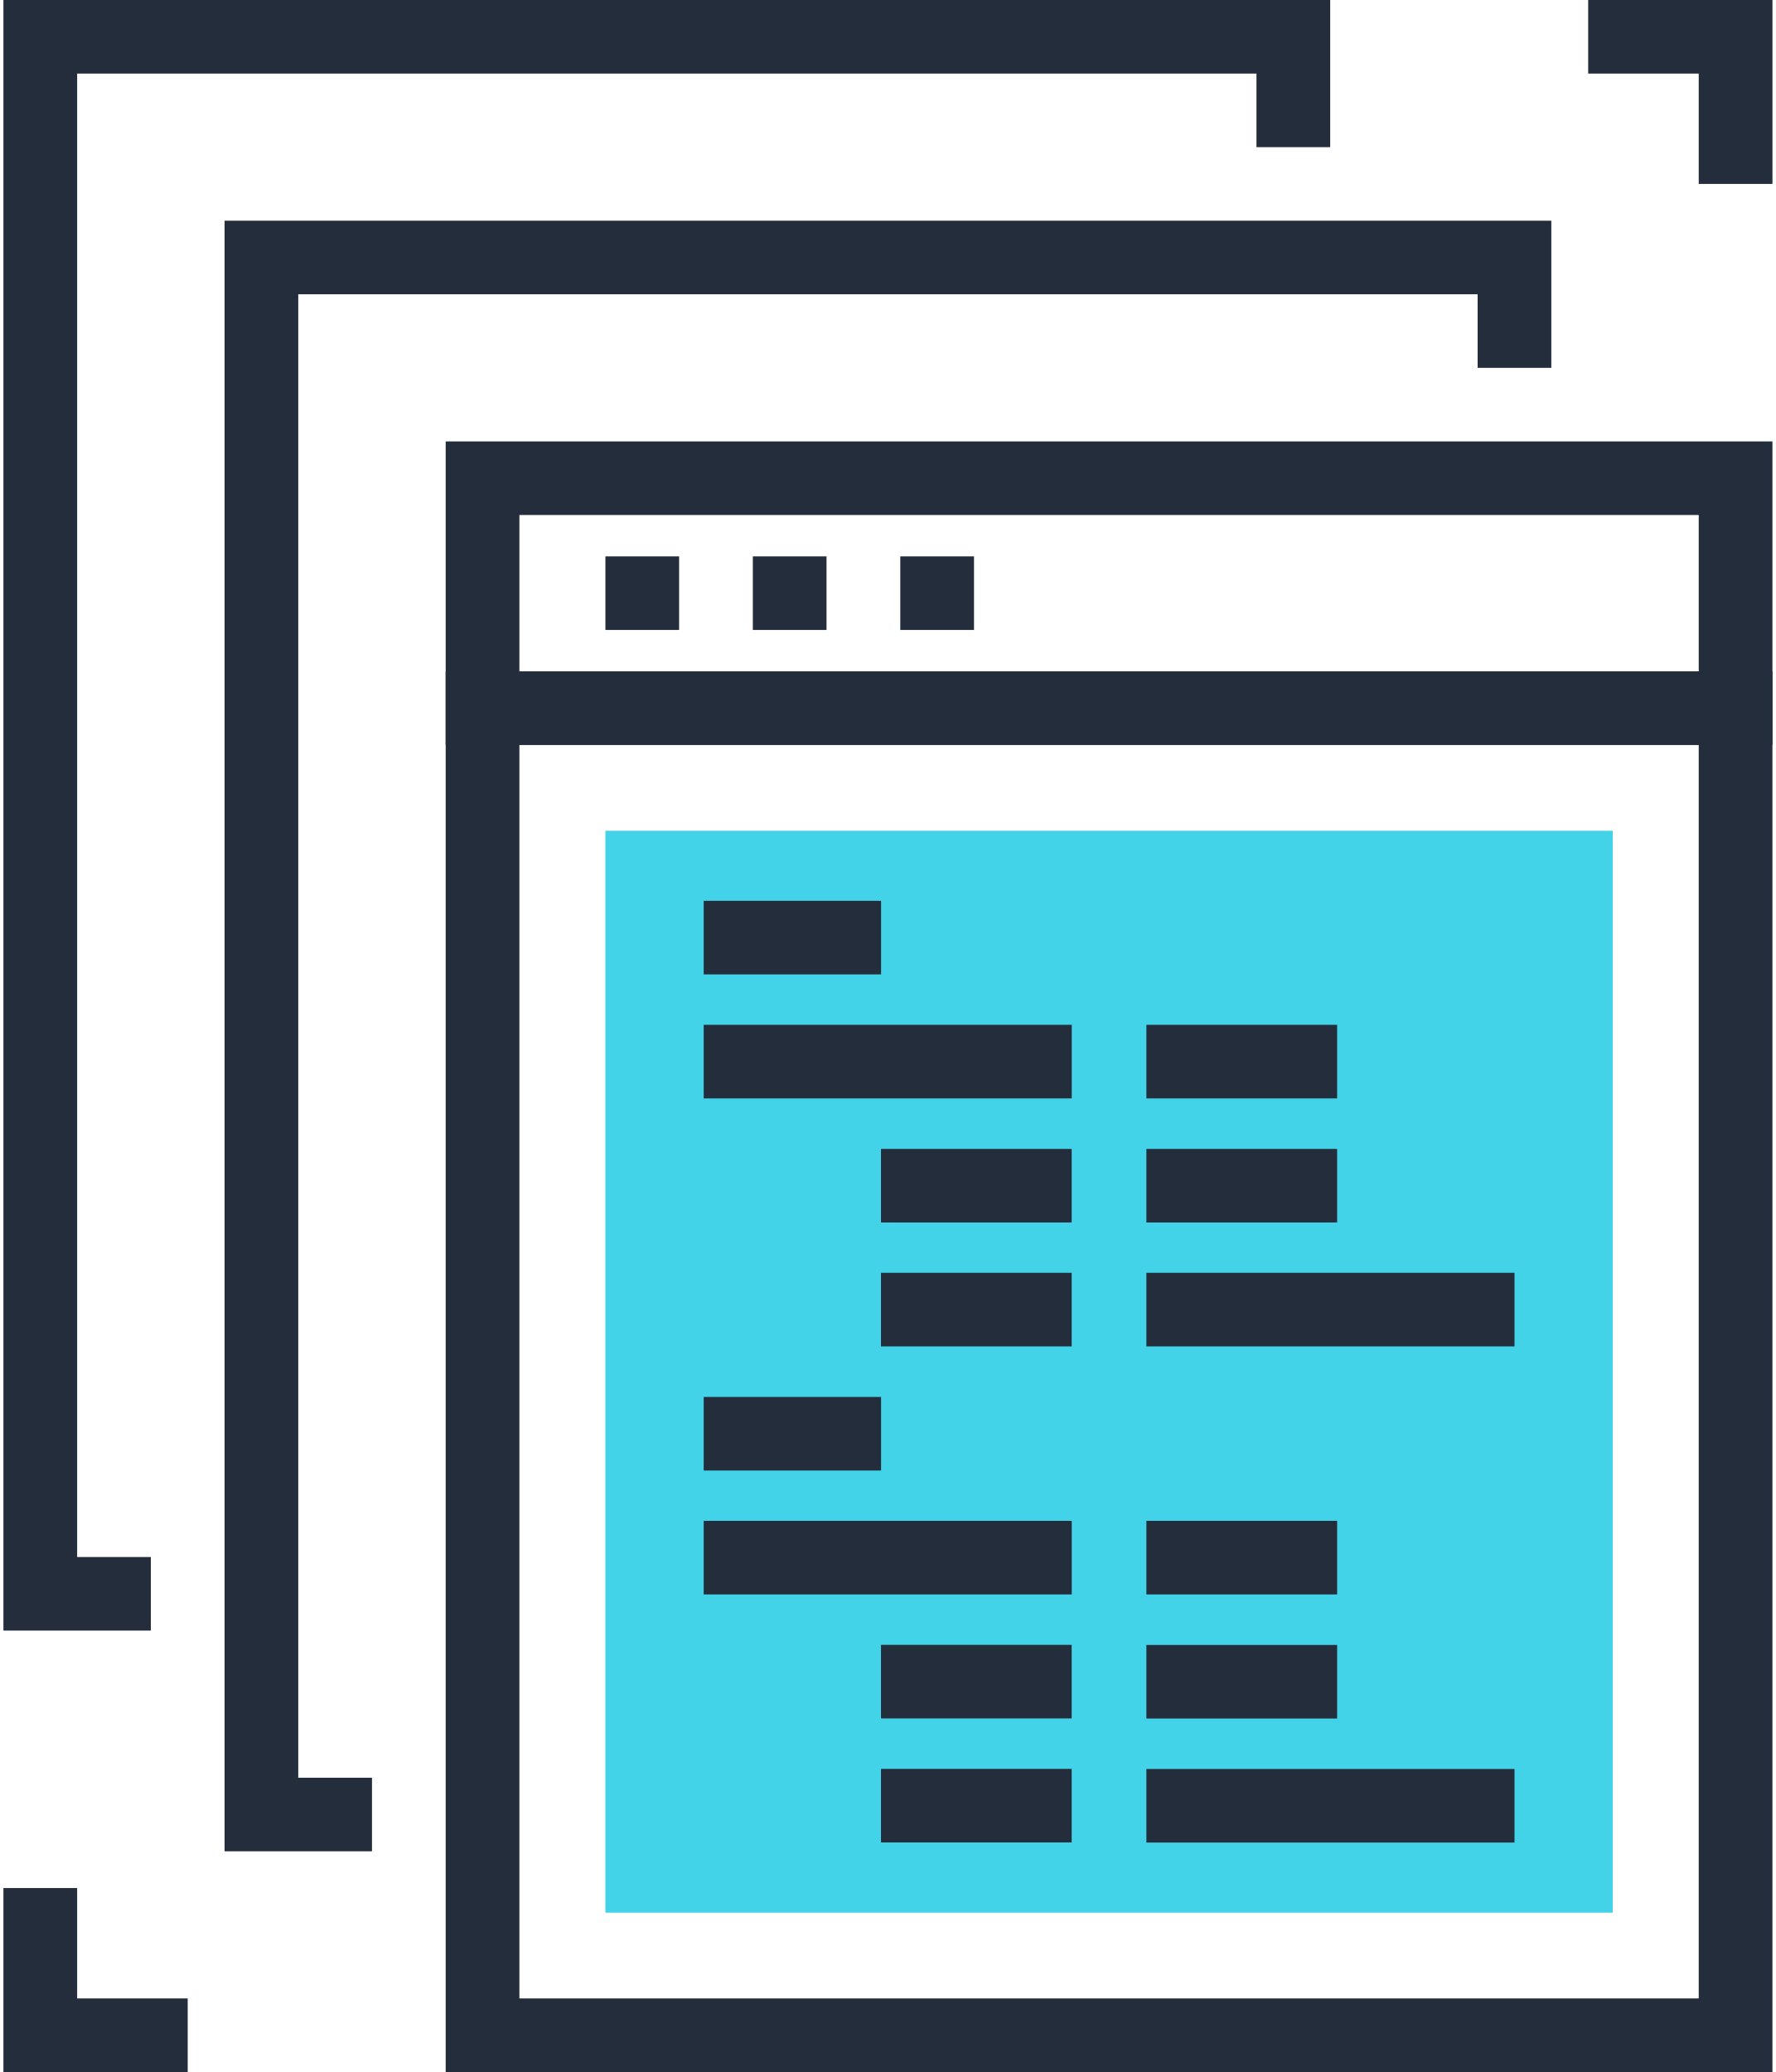
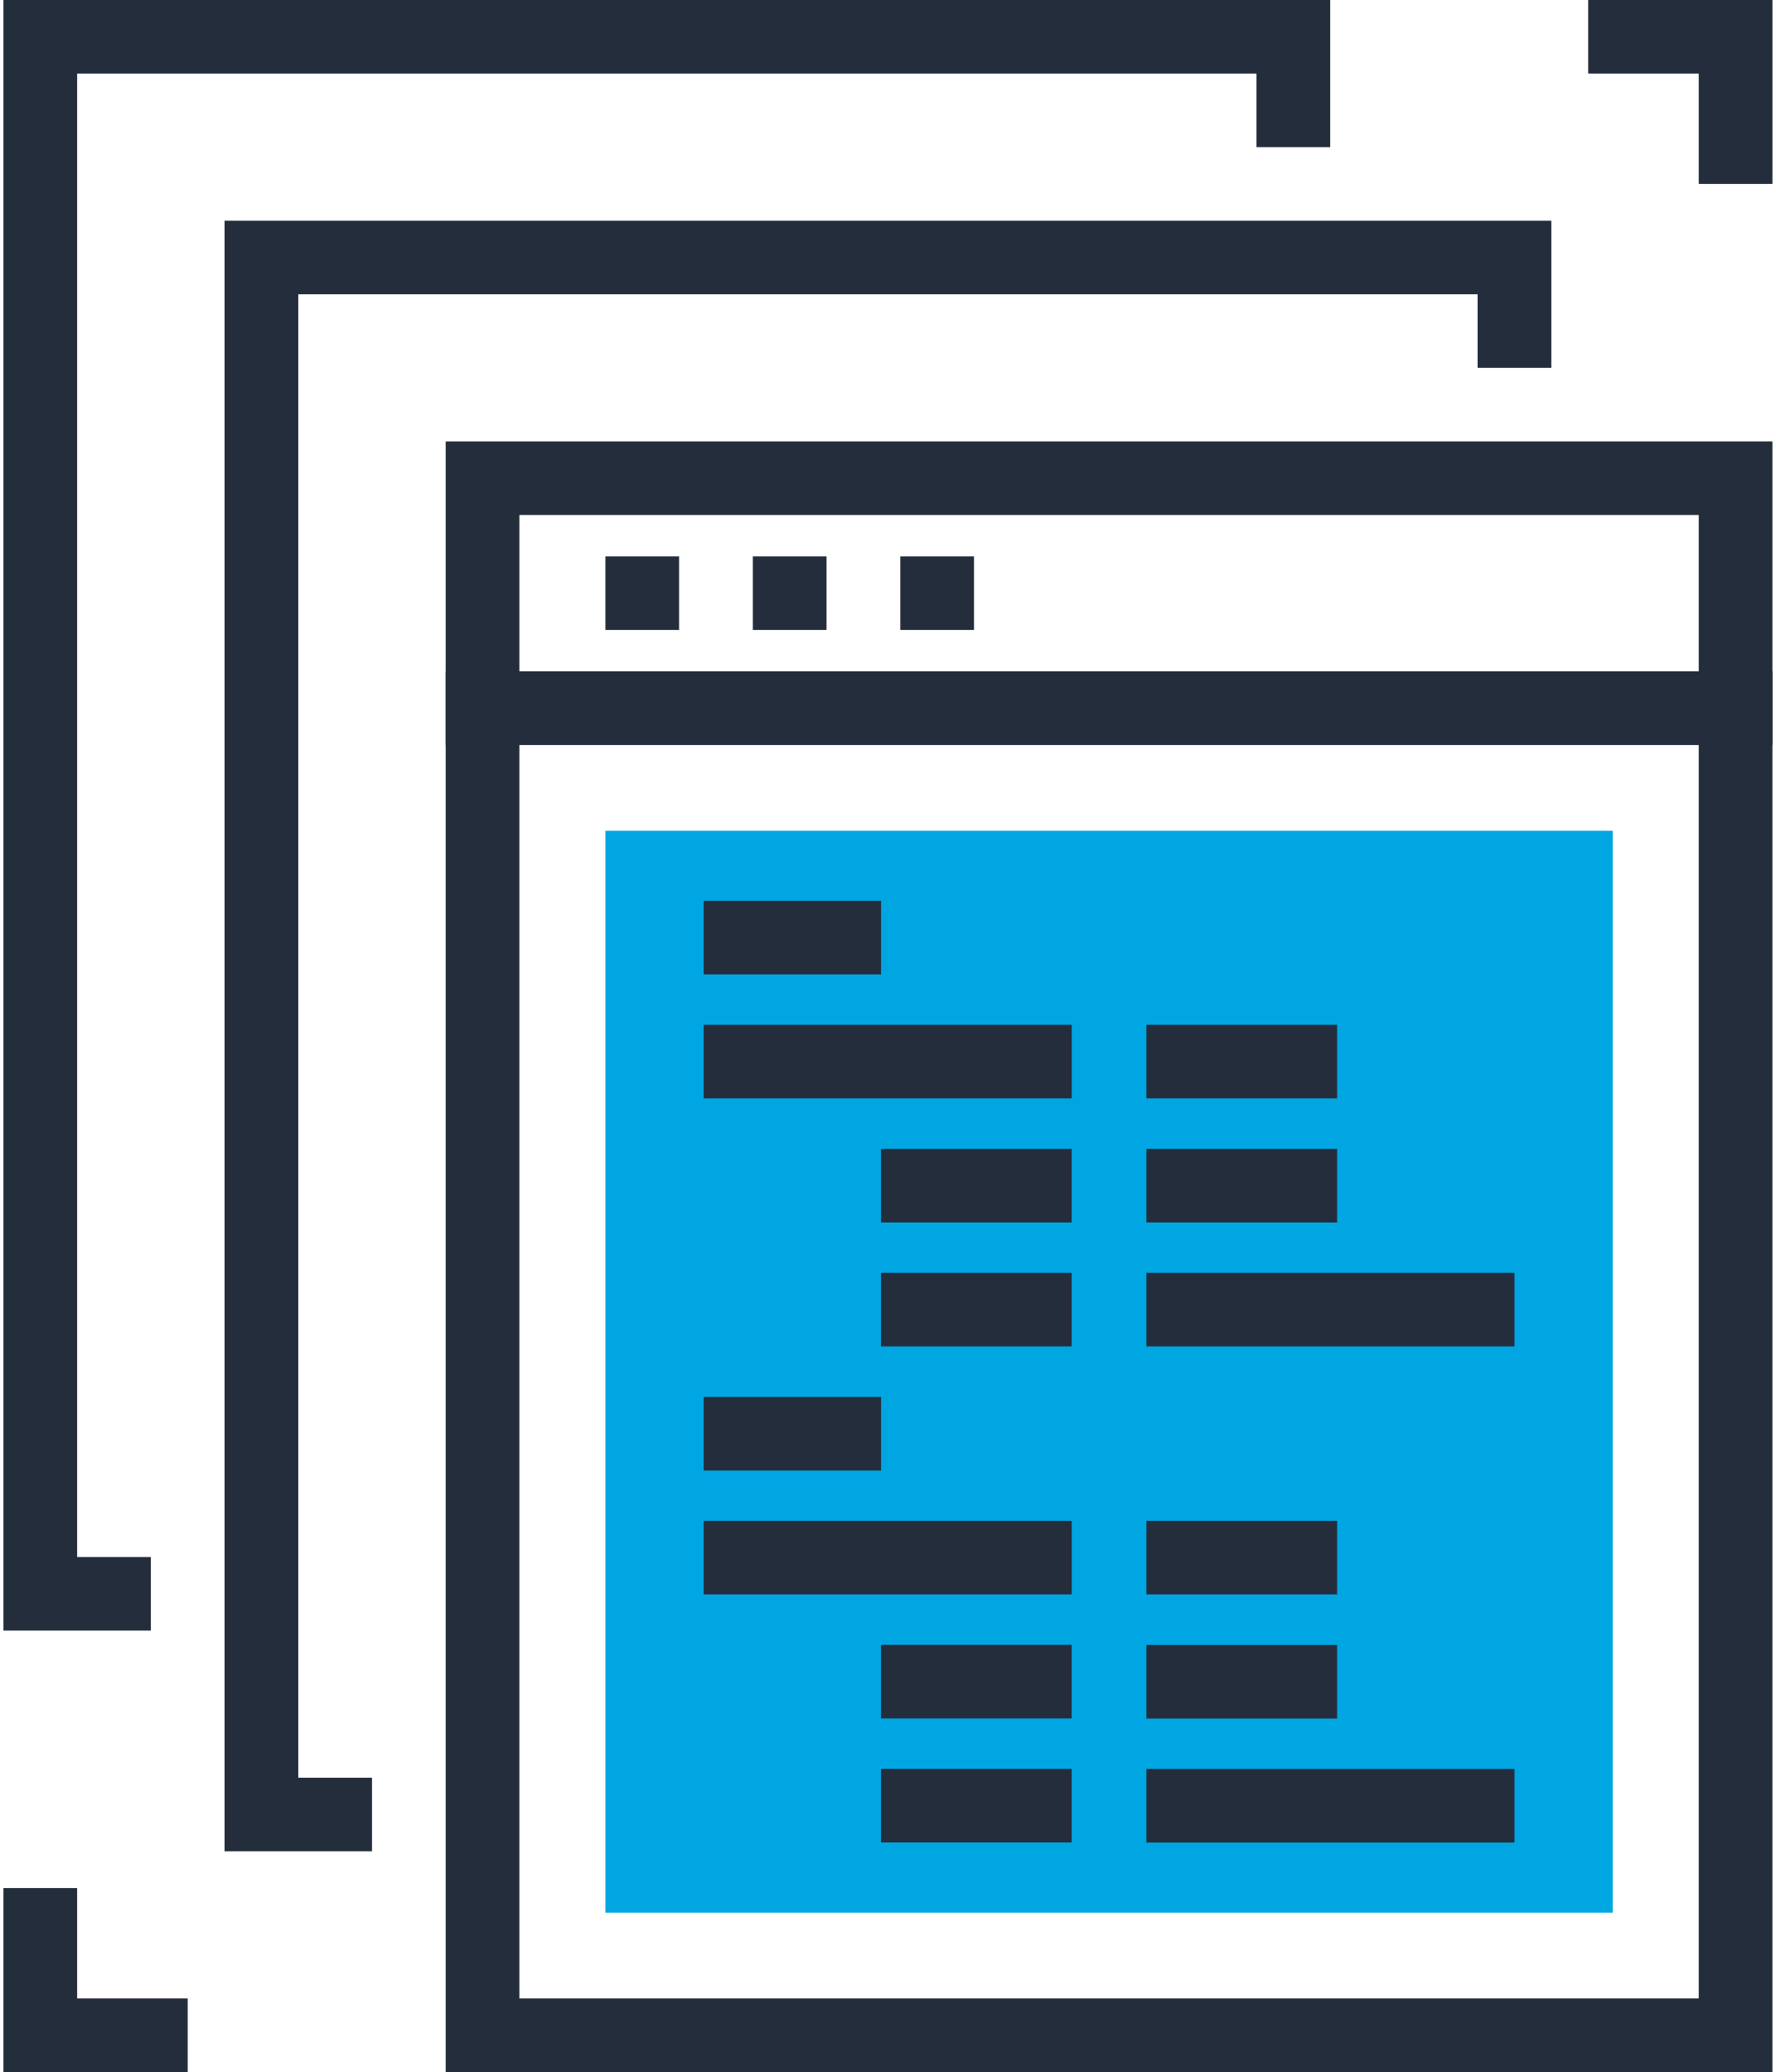
<svg xmlns="http://www.w3.org/2000/svg" width="84px" height="98px" viewBox="0 0 84 98" version="1.1">
  <g id="Sitemap" stroke="none" stroke-width="1" fill="none" fill-rule="evenodd">
    <g id="Page" />
-     <g id="Topaz-ContentMockup-Rough-Mobile-v1.3" transform="translate(-166, -2507)">
-       <g id="Group-9" transform="translate(27, 2507)">
-         <g id="008-browser" transform="translate(139, 0)">
-           <g id="Group" transform="translate(20.90411, 20.86328)" fill="#242D3C">
-             <path d="M62.933,77.137 L0.177,77.137 L0.177,10.889 L62.933,10.889 L62.933,77.137 Z M3.663,73.657 L59.447,73.657 L59.447,14.368 L3.663,14.368 L3.663,73.657 Z" id="Shape" fill-rule="nonzero" />
-             <path d="M62.933,14.368 L0.177,14.368 L0.177,0.015 L62.933,0.015 L62.933,14.368 Z M3.663,10.889 L59.447,10.889 L59.447,3.495 L3.663,3.495 L3.663,10.889 Z" id="Shape" fill-rule="nonzero" />
-             <rect id="Rectangle" x="21.68" y="5.452" width="3.487" height="3.48" />
-             <rect id="Rectangle" x="14.705" y="5.452" width="3.486" height="3.48" />
-             <rect id="Rectangle" x="7.732" y="5.452" width="3.486" height="3.48" />
-           </g>
-           <rect id="Rectangle" fill="#43D3E8" x="28.636" y="39.293" width="47.648" height="51.171" />
-           <g id="Group" fill="#242D3C">
-             <rect id="Rectangle" x="33.285" y="42.606" width="8.39" height="3.48" />
-             <rect id="Rectangle" x="41.671" y="54.341" width="9.02" height="3.48" />
-             <rect id="Rectangle" x="41.671" y="60.201" width="9.02" height="3.48" />
-             <rect id="Rectangle" x="41.671" y="77.797" width="9.02" height="3.48" />
-             <rect id="Rectangle" x="41.671" y="83.663" width="9.02" height="3.48" />
-             <rect id="Rectangle" x="33.285" y="48.471" width="17.409" height="3.48" />
-             <rect id="Rectangle" x="33.285" y="66.072" width="8.39" height="3.48" />
-             <rect id="Rectangle" x="33.285" y="71.932" width="17.409" height="3.48" />
-             <rect id="Rectangle" x="54.225" y="54.341" width="9.022" height="3.48" />
-             <rect id="Rectangle" x="54.225" y="60.201" width="17.412" height="3.48" />
-             <rect id="Rectangle" x="54.225" y="48.471" width="9.022" height="3.48" />
-             <rect id="Rectangle" x="54.225" y="77.802" width="9.022" height="3.48" />
-             <rect id="Rectangle" x="54.225" y="83.668" width="17.412" height="3.48" />
-             <rect id="Rectangle" x="54.225" y="71.932" width="9.022" height="3.48" />
-             <polygon id="Path" points="17.595 87.561 10.622 87.561 10.622 10.439 73.378 10.439 73.378 17.398 69.892 17.398 69.892 13.918 14.108 13.918 14.108 84.082 17.595 84.082" />
-             <polygon id="Path" points="7.135 77.122 0.162 77.122 0.162 0 62.919 0 62.919 6.96 59.432 6.96 59.432 3.48 3.649 3.48 3.649 73.643 7.135 73.643" />
-             <polygon id="Path" points="83.838 8.699 80.351 8.699 80.351 3.48 75.122 3.48 75.122 0 83.838 0" />
-             <polygon id="Path" points="8.878 98 0.162 98 0.162 89.3 3.649 89.3 3.649 94.52 8.878 94.52" />
-           </g>
-         </g>
+     <g id="icon-reporting-copy">
+       <g id="Group" transform="translate(20.90411, 20.86328)" fill="#242D3C">
+         <path d="M62.933,77.137 L0.177,77.137 L0.177,10.889 L62.933,10.889 L62.933,77.137 Z M3.663,73.657 L59.447,73.657 L59.447,14.368 L3.663,14.368 L3.663,73.657 Z" id="Shape" fill-rule="nonzero" />
+         <path d="M62.933,14.368 L0.177,14.368 L0.177,0.015 L62.933,0.015 L62.933,14.368 Z M3.663,10.889 L59.447,10.889 L59.447,3.495 L3.663,3.495 L3.663,10.889 Z" id="Shape" fill-rule="nonzero" />
+         <rect id="Rectangle" x="21.68" y="5.452" width="3.487" height="3.48" />
+         <rect id="Rectangle" x="14.705" y="5.452" width="3.486" height="3.48" />
+         <rect id="Rectangle" x="7.732" y="5.452" width="3.486" height="3.48" />
+       </g>
+       <rect id="Rectangle" fill="#00A6E2" x="28.636" y="39.293" width="47.648" height="51.171" />
+       <g id="Group" fill="#242D3C">
+         <rect id="Rectangle" x="33.285" y="42.606" width="8.39" height="3.48" />
+         <rect id="Rectangle" x="41.671" y="54.341" width="9.02" height="3.48" />
+         <rect id="Rectangle" x="41.671" y="60.201" width="9.02" height="3.48" />
+         <rect id="Rectangle" x="41.671" y="77.797" width="9.02" height="3.48" />
+         <rect id="Rectangle" x="41.671" y="83.663" width="9.02" height="3.48" />
+         <rect id="Rectangle" x="33.285" y="48.471" width="17.409" height="3.48" />
+         <rect id="Rectangle" x="33.285" y="66.072" width="8.39" height="3.48" />
+         <rect id="Rectangle" x="33.285" y="71.932" width="17.409" height="3.48" />
+         <rect id="Rectangle" x="54.225" y="54.341" width="9.022" height="3.48" />
+         <rect id="Rectangle" x="54.225" y="60.201" width="17.412" height="3.48" />
+         <rect id="Rectangle" x="54.225" y="48.471" width="9.022" height="3.48" />
+         <rect id="Rectangle" x="54.225" y="77.802" width="9.022" height="3.48" />
+         <rect id="Rectangle" x="54.225" y="83.668" width="17.412" height="3.48" />
+         <rect id="Rectangle" x="54.225" y="71.932" width="9.022" height="3.48" />
+         <polygon id="Path" points="17.595 87.561 10.622 87.561 10.622 10.439 73.378 10.439 73.378 17.398 69.892 17.398 69.892 13.918 14.108 13.918 14.108 84.082 17.595 84.082" />
+         <polygon id="Path" points="7.135 77.122 0.162 77.122 0.162 0 62.919 0 62.919 6.96 59.432 6.96 59.432 3.48 3.649 3.48 3.649 73.643 7.135 73.643" />
+         <polygon id="Path" points="83.838 8.699 80.351 8.699 80.351 3.48 75.122 3.48 75.122 0 83.838 0" />
+         <polygon id="Path" points="8.878 98 0.162 98 0.162 89.3 3.649 89.3 3.649 94.52 8.878 94.52" />
      </g>
    </g>
  </g>
</svg>
